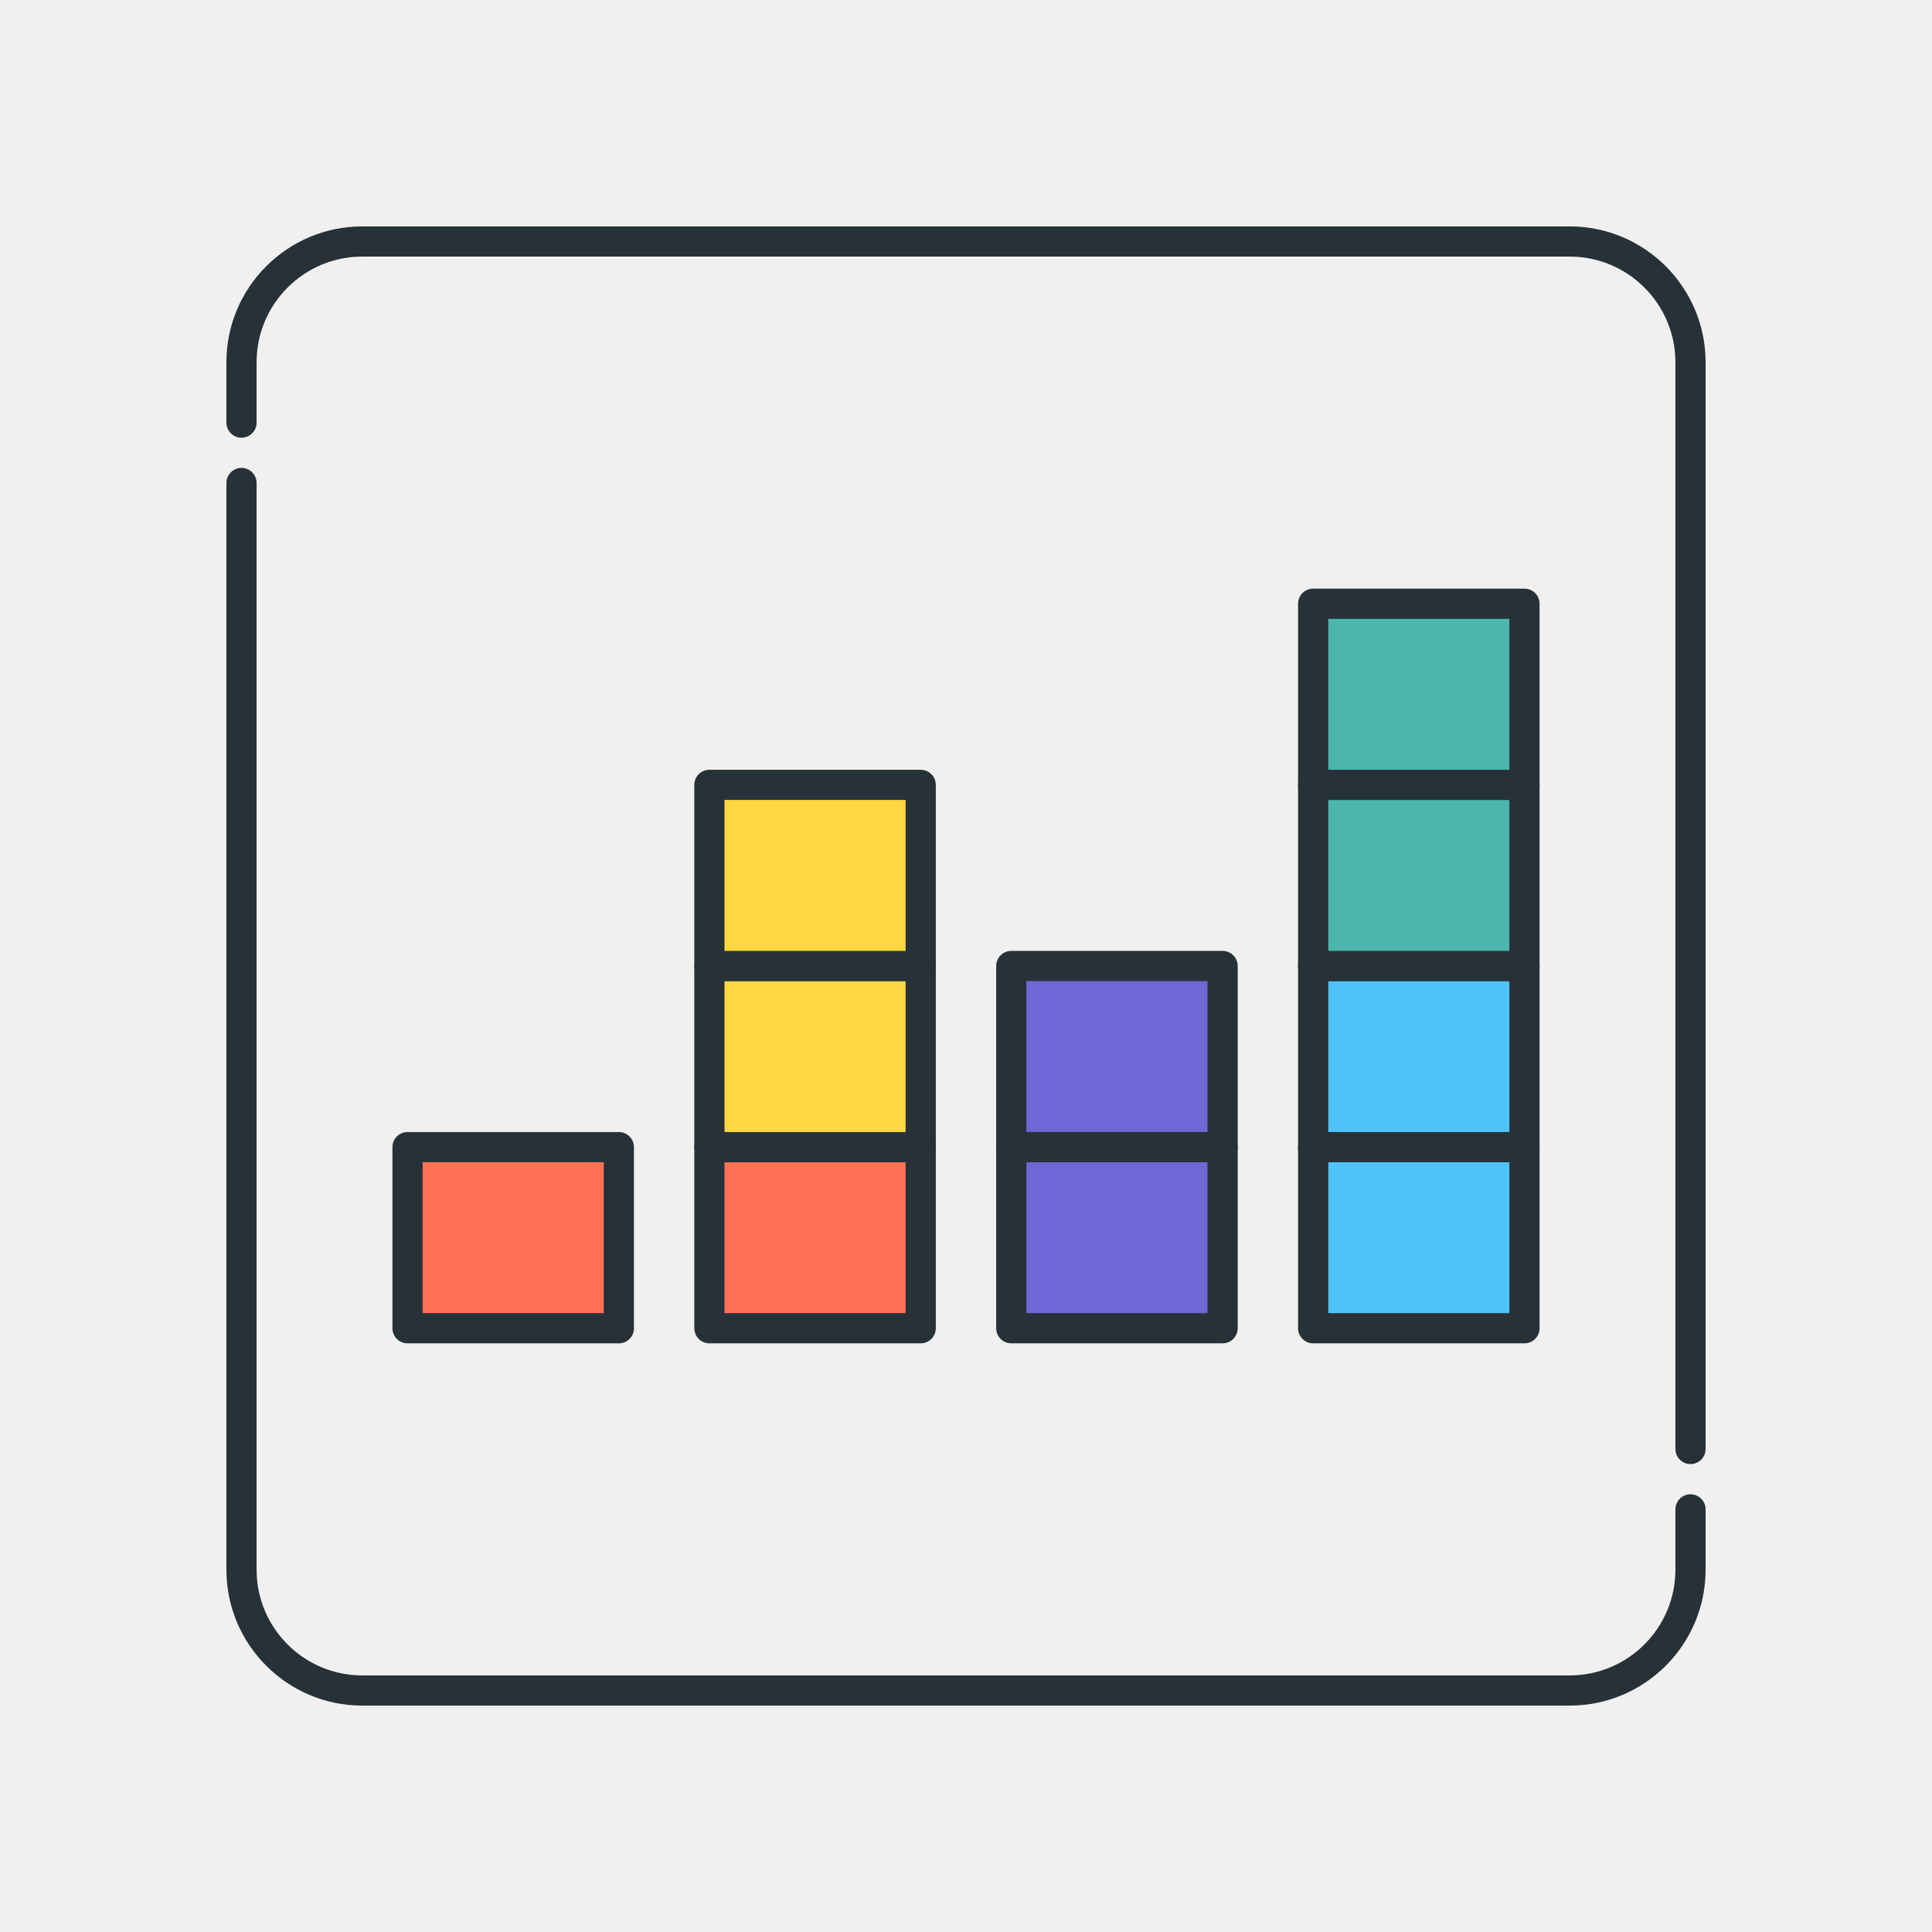
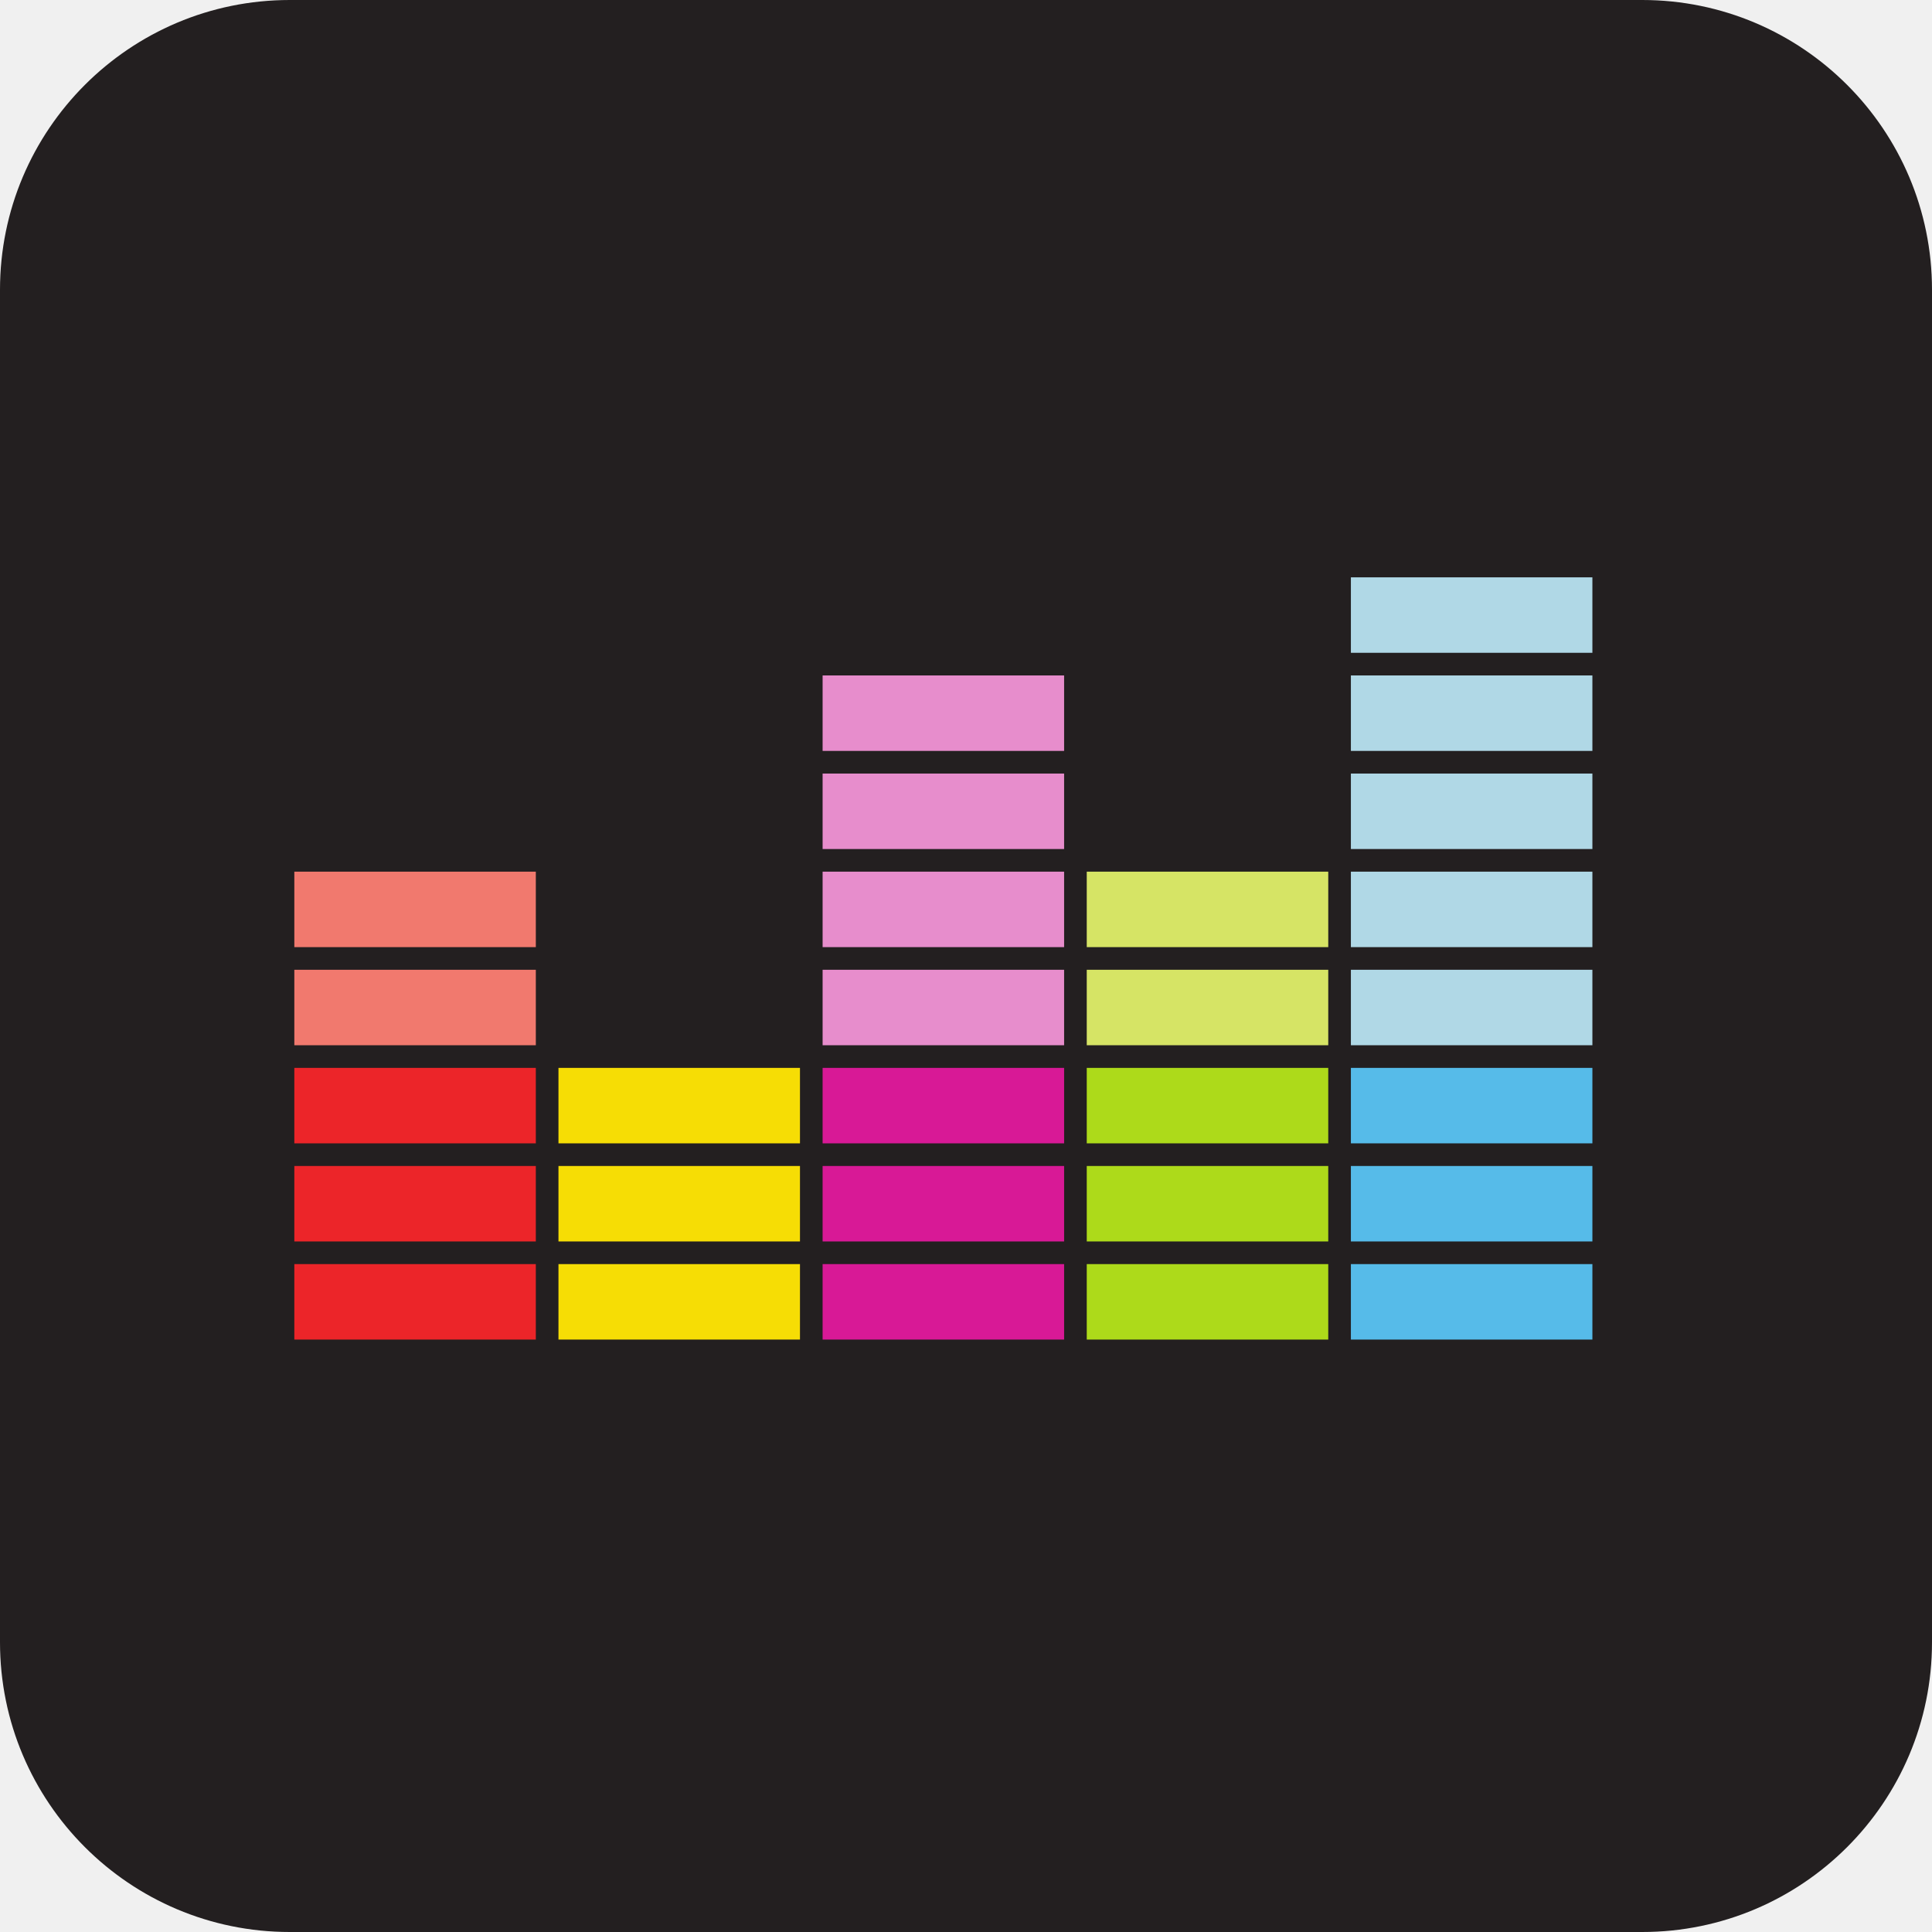
- <svg xmlns="http://www.w3.org/2000/svg" id="Icon_Set" style="enable-background:new 0 0 64 64;" version="1.1" viewBox="0 0 64 64" xml:space="preserve">
-   <style type="text/css">
- 	.st0{fill:#263238;}
- 	.st1{fill:#4FC3F7;}
- 	.st2{fill:#FFFFFF;}
- 	.st3{fill:#FF5592;}
- 	.st4{fill:#FF5252;}
- 	.st5{fill:#FFD740;}
- 	.st6{fill-rule:evenodd;clip-rule:evenodd;fill:#4DB6AC;}
- 	.st7{fill-rule:evenodd;clip-rule:evenodd;fill:#4FC3F7;}
- 	.st8{fill-rule:evenodd;clip-rule:evenodd;fill:#FFFFFF;}
- 	.st9{fill:#4DB6AC;}
- 	.st10{fill:#6F67D6;}
- 	.st11{fill:#FF7155;}
- 	.st12{fill:#445056;}
- 	.st13{fill:#08141A;}
- </style>
-   <g>
-     <g>
-       <path class="st0" d="M52,56.5H12c-2.481,0-4.5-2.019-4.5-4.5V16c0-0.276,0.224-0.5,0.5-0.5s0.5,0.224,0.5,0.5v36    c0,1.93,1.57,3.5,3.5,3.5h40c1.93,0,3.5-1.57,3.5-3.5v-2c0-0.276,0.224-0.5,0.5-0.5s0.5,0.224,0.5,0.5v2    C56.5,54.481,54.481,56.5,52,56.5z" />
-     </g>
-     <g>
-       <path class="st0" d="M56,48.5c-0.276,0-0.5-0.224-0.5-0.5V12c0-1.93-1.57-3.5-3.5-3.5H12c-1.93,0-3.5,1.57-3.5,3.5v2    c0,0.276-0.224,0.5-0.5,0.5S7.5,14.276,7.5,14v-2c0-2.481,2.019-4.5,4.5-4.5h40c2.481,0,4.5,2.019,4.5,4.5v36    C56.5,48.276,56.276,48.5,56,48.5z" />
-     </g>
-     <g>
-       <rect class="st11" height="6" width="7" x="13.5" y="38" />
-     </g>
-     <g>
-       <path class="st0" d="M20.5,44.5h-7c-0.276,0-0.5-0.224-0.5-0.5v-6c0-0.276,0.224-0.5,0.5-0.5h7c0.276,0,0.5,0.224,0.5,0.5v6    C21,44.276,20.776,44.5,20.5,44.5z M14,43.5h6v-5h-6V43.5z" />
-     </g>
-     <g>
-       <rect class="st11" height="6" width="7" x="23.5" y="38" />
-     </g>
-     <g>
-       <path class="st0" d="M30.5,44.5h-7c-0.276,0-0.5-0.224-0.5-0.5v-6c0-0.276,0.224-0.5,0.5-0.5h7c0.276,0,0.5,0.224,0.5,0.5v6    C31,44.276,30.776,44.5,30.5,44.5z M24,43.5h6v-5h-6V43.5z" />
-     </g>
-     <g>
-       <rect class="st5" height="6" width="7" x="23.5" y="32" />
-     </g>
-     <g>
-       <path class="st0" d="M30.5,38.5h-7c-0.276,0-0.5-0.224-0.5-0.5v-6c0-0.276,0.224-0.5,0.5-0.5h7c0.276,0,0.5,0.224,0.5,0.5v6    C31,38.276,30.776,38.5,30.5,38.5z M24,37.5h6v-5h-6V37.5z" />
-     </g>
-     <g>
-       <rect class="st10" height="6" width="7" x="33.5" y="38" />
-     </g>
-     <g>
-       <path class="st0" d="M40.5,44.5h-7c-0.276,0-0.5-0.224-0.5-0.5v-6c0-0.276,0.224-0.5,0.5-0.5h7c0.276,0,0.5,0.224,0.5,0.5v6    C41,44.276,40.776,44.5,40.5,44.5z M34,43.5h6v-5h-6V43.5z" />
-     </g>
-     <g>
-       <rect class="st10" height="6" width="7" x="33.5" y="32" />
-     </g>
-     <g>
-       <path class="st0" d="M40.5,38.5h-7c-0.276,0-0.5-0.224-0.5-0.5v-6c0-0.276,0.224-0.5,0.5-0.5h7c0.276,0,0.5,0.224,0.5,0.5v6    C41,38.276,40.776,38.5,40.5,38.5z M34,37.5h6v-5h-6V37.5z" />
-     </g>
-     <g>
-       <rect class="st1" height="6" width="7" x="43.5" y="38" />
-     </g>
-     <g>
-       <path class="st0" d="M50.5,44.5h-7c-0.276,0-0.5-0.224-0.5-0.5v-6c0-0.276,0.224-0.5,0.5-0.5h7c0.276,0,0.5,0.224,0.5,0.5v6    C51,44.276,50.776,44.5,50.5,44.5z M44,43.5h6v-5h-6V43.5z" />
-     </g>
-     <g>
-       <rect class="st1" height="6" width="7" x="43.5" y="32" />
-     </g>
-     <g>
-       <path class="st0" d="M50.5,38.5h-7c-0.276,0-0.5-0.224-0.5-0.5v-6c0-0.276,0.224-0.5,0.5-0.5h7c0.276,0,0.5,0.224,0.5,0.5v6    C51,38.276,50.776,38.5,50.5,38.5z M44,37.5h6v-5h-6V37.5z" />
-     </g>
-     <g>
-       <rect class="st9" height="6" width="7" x="43.5" y="26" />
-     </g>
-     <g>
-       <path class="st0" d="M50.5,32.5h-7c-0.276,0-0.5-0.224-0.5-0.5v-6c0-0.276,0.224-0.5,0.5-0.5h7c0.276,0,0.5,0.224,0.5,0.5v6    C51,32.276,50.776,32.5,50.5,32.5z M44,31.5h6v-5h-6V31.5z" />
-     </g>
-     <g>
-       <rect class="st9" height="6" width="7" x="43.5" y="20" />
-     </g>
-     <g>
-       <path class="st0" d="M50.5,26.5h-7c-0.276,0-0.5-0.224-0.5-0.5v-6c0-0.276,0.224-0.5,0.5-0.5h7c0.276,0,0.5,0.224,0.5,0.5v6    C51,26.276,50.776,26.5,50.5,26.5z M44,25.5h6v-5h-6V25.5z" />
-     </g>
-     <g>
-       <rect class="st5" height="6" width="7" x="23.5" y="26" />
-     </g>
-     <g>
-       <path class="st0" d="M30.5,32.5h-7c-0.276,0-0.5-0.224-0.5-0.5v-6c0-0.276,0.224-0.5,0.5-0.5h7c0.276,0,0.5,0.224,0.5,0.5v6    C31,32.276,30.776,32.5,30.5,32.5z M24,31.5h6v-5h-6V31.5z" />
-     </g>
-   </g>
+ <svg xmlns="http://www.w3.org/2000/svg" aria-label="Deezer" role="img" fill="none" stroke-width="20" viewBox="0 0 512 512">
+   <rect width="512" height="512" rx="15%" fill="#231f20" />
+   <path stroke="#f1796e" d="M78 241h64m-64 26h64" />
+   <path stroke="#ec2529" d="M78 293h64m-64 26h64m-64 26h64" />
+   <path stroke="#f6dd05" d="M148 293h64m-64 26h64m-64 26h64" />
+   <path stroke="#e78dcc" d="M218 241h64m-64 26h64m-64-52h64m-64-26h64" />
+   <path stroke="#d81996" d="M218 293h64m-64 26h64m-64 26h64" />
+   <path stroke="#d6e465" d="M288 241h64m-64 26h64" />
+   <path stroke="#adda1a" d="M288 293h64m-64 26h64m-64 26h64" />
+   <path stroke="#b0d8e6" d="M358 241h64m-64 26h64m-64-52h64m-64-26h64m-64-26h64" />
+   <path stroke="#56bbe9" d="M358 293h64m-64 26h64m-64 26h64" />
</svg>
